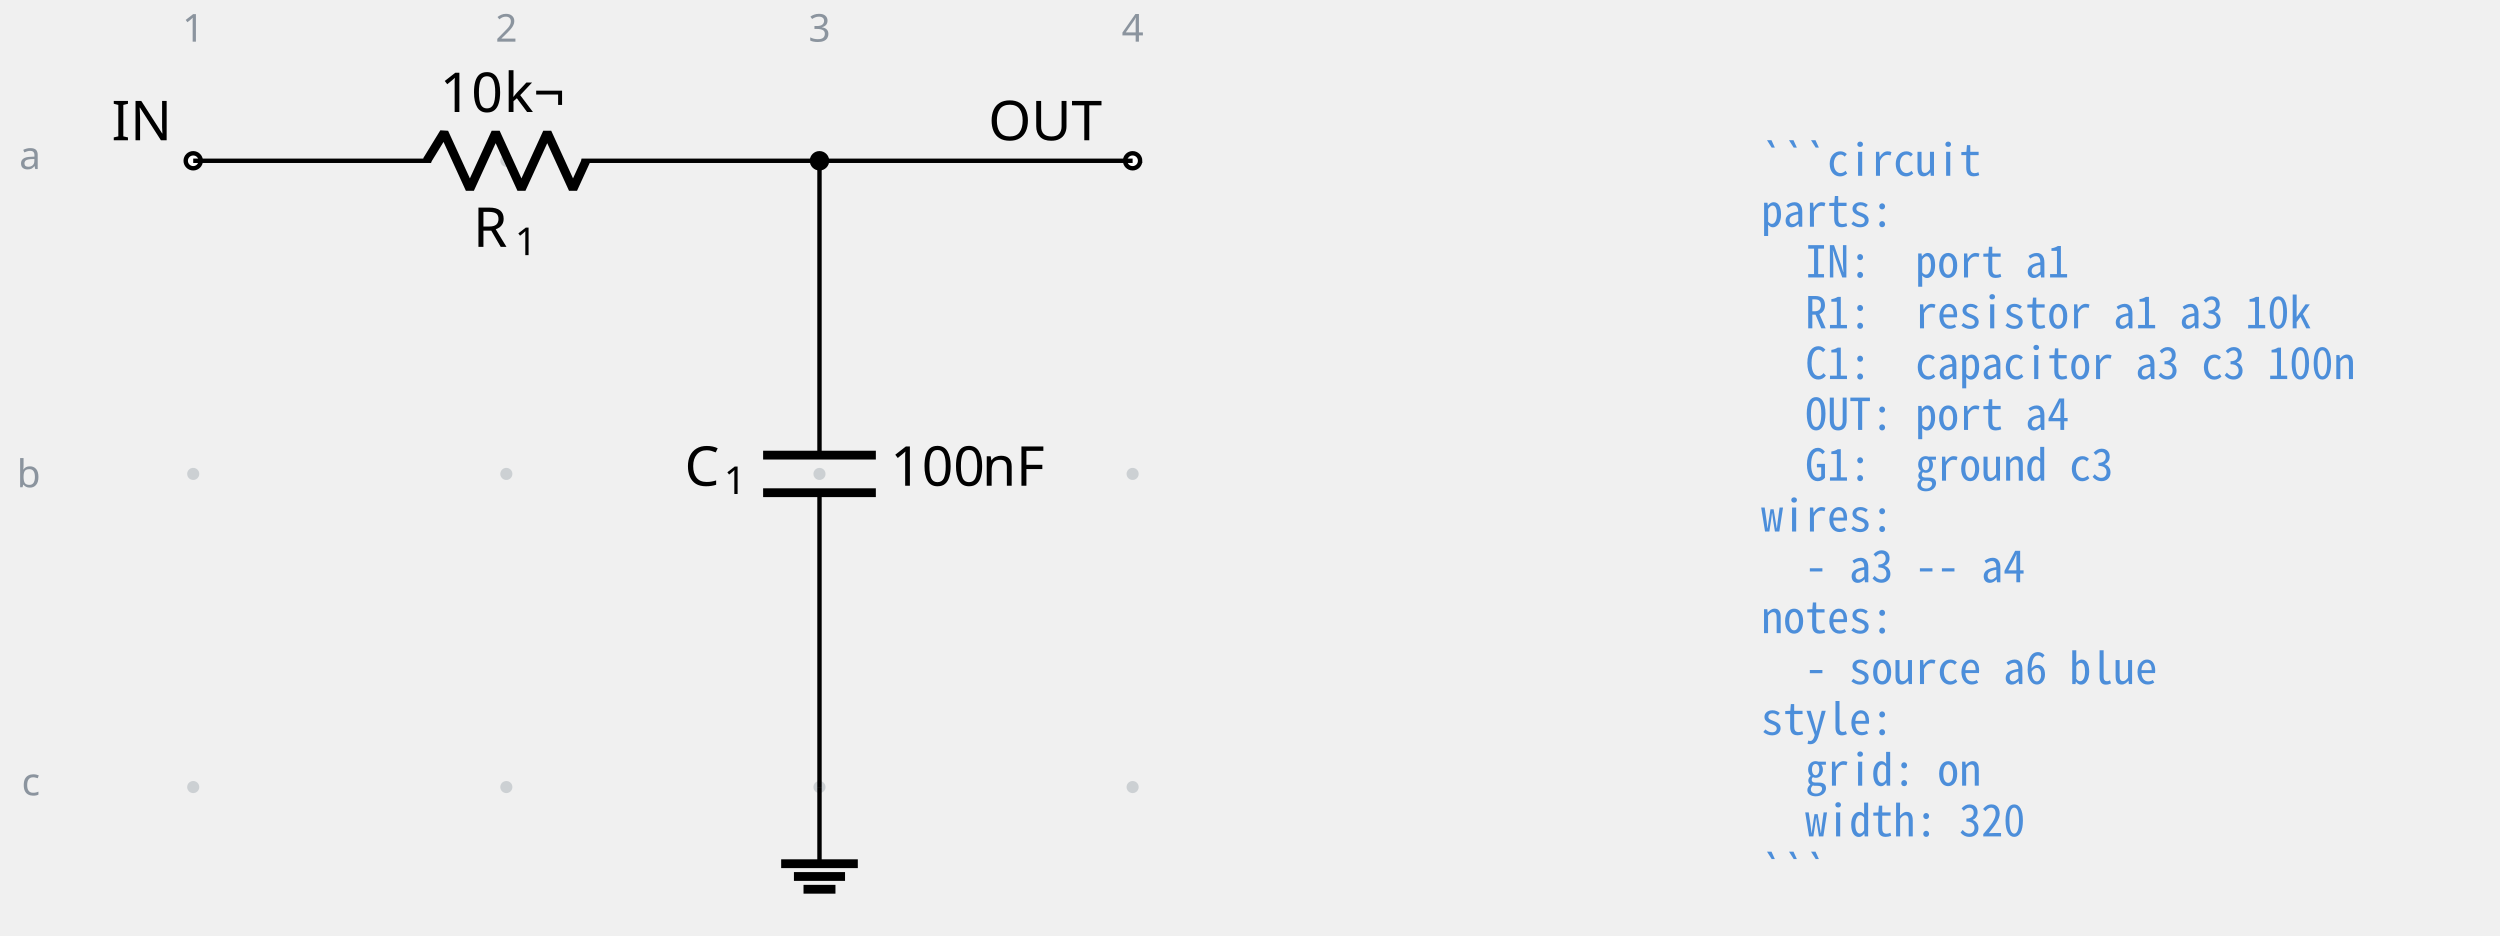
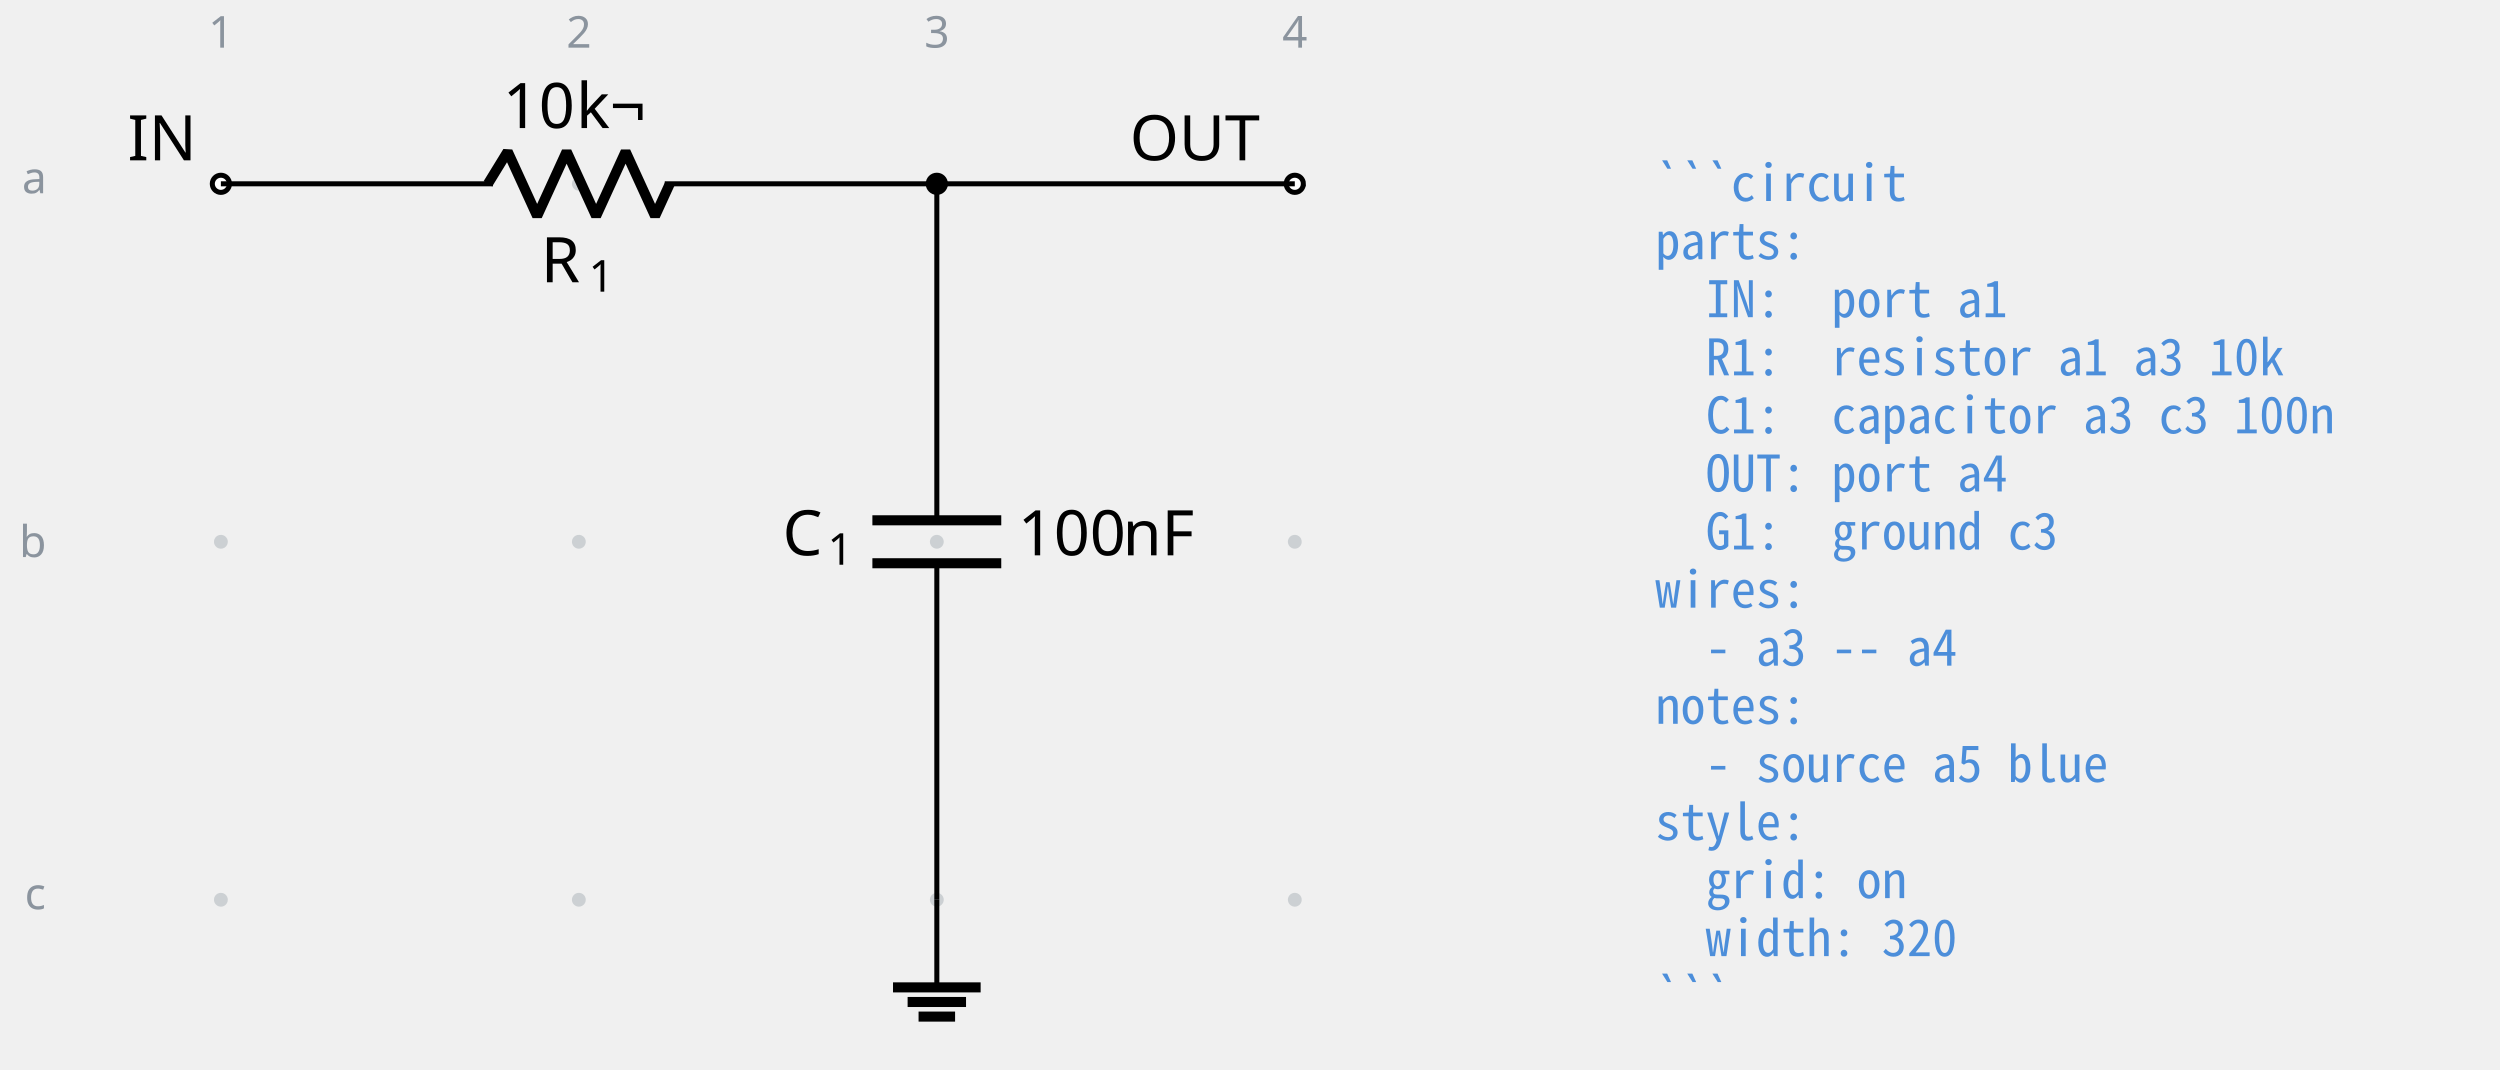
- <svg xmlns="http://www.w3.org/2000/svg" data-circuit-fence="0.1.0" fill="currentColor" width="320" height="119.751" viewBox="-72 -72 454.321 170.017">
+ <svg xmlns="http://www.w3.org/2000/svg" data-circuit-fence="0.1.0" fill="currentColor" width="320" height="136.898" viewBox="-72 -72 397.416 170.017">
  <g stroke="currentColor" stroke-miterlimit="10" stroke-width=".8">
    <path fill="#8b949e" fill-opacity=".35" stroke="none" stroke-opacity=".35" d="M-35.787-42.781a1.1 1.1 0 1 0-2.2 0 1.1 1.1 0 0 0 2.2 0M-35.787 14.124a1.1 1.1 0 1 0-2.2 0 1.1 1.1 0 0 0 2.2 0M-35.787 71.03a1.1 1.1 0 1 0-2.2 0 1.1 1.1 0 0 0 2.2 0M21.118-42.781a1.1 1.1 0 1 0-2.2 0 1.1 1.1 0 0 0 2.2 0M21.118 14.124a1.1 1.1 0 1 0-2.2 0 1.1 1.1 0 0 0 2.2 0M21.118 71.03a1.1 1.1 0 1 0-2.2 0 1.1 1.1 0 0 0 2.2 0M78.024-42.781a1.1 1.1 0 1 0-2.2 0 1.1 1.1 0 0 0 2.2 0M78.024 14.124a1.1 1.1 0 1 0-2.2 0 1.1 1.1 0 0 0 2.2 0M78.024 71.03a1.1 1.1 0 1 0-2.2 0 1.1 1.1 0 0 0 2.2 0M134.93-42.781a1.1 1.1 0 1 0-2.2 0 1.1 1.1 0 0 0 2.2 0M134.93 14.124a1.1 1.1 0 1 0-2.2 0 1.1 1.1 0 0 0 2.2 0M134.93 71.03a1.1 1.1 0 1 0-2.2 0 1.1 1.1 0 0 0 2.2 0m-1.1 0" />
    <g fill="#8b949e" stroke="#8b949e">
      <text x="-36.887" y="-42.781" fill="#8b949e" stroke="none" font-family="cmr7" font-size="7" transform="translate(-1.993 -21.645)">1</text>
    </g>
    <g fill="#8b949e" stroke="#8b949e">
      <text x="-36.887" y="-42.781" fill="#8b949e" stroke="none" font-family="cmr7" font-size="7" transform="translate(54.912 -21.645)">2</text>
    </g>
    <g fill="#8b949e" stroke="#8b949e">
      <text x="-36.887" y="-42.781" fill="#8b949e" stroke="none" font-family="cmr7" font-size="7" transform="translate(111.818 -21.645)">3</text>
    </g>
    <g fill="#8b949e" stroke="#8b949e">
      <text x="-36.887" y="-42.781" fill="#8b949e" stroke="none" font-family="cmr7" font-size="7" transform="translate(168.723 -21.645)">4</text>
    </g>
    <g fill="#8b949e" stroke="#8b949e">
      <text x="-36.887" y="-42.781" fill="#8b949e" stroke="none" font-family="cmr7" font-size="7" transform="translate(-31.62 1.507)">a</text>
    </g>
    <g fill="#8b949e" stroke="#8b949e">
      <text x="-36.887" y="-42.781" fill="#8b949e" stroke="none" font-family="cmr7" font-size="7" transform="translate(-32.05 59.336)">b</text>
    </g>
    <g fill="#8b949e" stroke="#8b949e">
      <text x="-36.887" y="-42.781" fill="#8b949e" stroke="none" font-family="cmr7" font-size="7" transform="translate(-31.189 115.318)">c</text>
    </g>
    <g fill="#ffffff">
      <path d="M-35.522-42.781a1.365 1.365 0 1 0-2.73 0 1.365 1.365 0 0 0 2.73 0Zm-1.365 0" />
    </g>
    <text x="-36.887" y="-42.781" stroke="none" font-family="cmr10" font-size="10" transform="translate(-14.844 -3.733)">IN</text>
    <path fill="none" d="M-36.887-42.781h.4m-.4 0H6.36m27.315 0h43.248m-.4 0h.4" />
    <g stroke-linejoin="bevel" stroke-width="1.6">
      <path fill="none" d="m5.561-42.781 3.143-5.122L13.39-37.66l4.685-10.243 4.686 10.243 4.686-10.243 4.686 10.243 2.343-5.121" />
    </g>
    <g stroke="none">
      <text x="-36.887" y="-42.781" font-family="cmmi10" font-size="10" transform="translate(50.866 15.648)">R</text>
      <text x="-29.294" y="-41.281" font-family="cmr7" font-size="7" transform="translate(50.866 15.648)">1</text>
    </g>
    <g stroke="none" font-family="cmr10" font-size="10">
      <text x="-36.887" y="-42.781" transform="translate(44.822 -8.863)">10</text>
      <text x="-25.221" y="-42.781" transform="translate(44.822 -8.863)">k¬</text>
    </g>
    <path fill="none" d="M76.924-42.781v.4m0-.4v53.49m0 6.83v53.49m0-.399v.4" />
    <g stroke-width="1.6">
      <path fill="none" d="M87.167 10.71H66.68m20.486 6.828H66.68" />
    </g>
    <g stroke="none">
      <text x="-36.887" y="-42.781" font-family="cmmi10" font-size="10" transform="translate(89.296 59.058)">C</text>
      <text x="-29.74" y="-41.281" font-family="cmr7" font-size="7" transform="translate(89.296 59.058)">1</text>
    </g>
    <g stroke="none" font-family="cmr10" font-size="10">
      <text x="-36.887" y="-42.781" transform="translate(126.693 59.058)">100</text>
      <text x="-20.22" y="-42.781" transform="translate(126.693 59.058)">nF</text>
    </g>
    <g fill="#ffffff">
      <path d="M135.195-42.781a1.365 1.365 0 1 0-2.731 0 1.365 1.365 0 0 0 2.73 0Zm-1.366 0" />
    </g>
    <text x="-36.887" y="-42.781" stroke="none" font-family="cmr10" font-size="10" transform="translate(144.483 -3.733)">OUT</text>
    <path fill="none" d="M76.924 71.03v13.93" />
    <path fill="none" stroke-width="1.6" d="M69.959 84.96h13.93M72.28 87.282h9.287m-7.545 2.322h5.804" />
    <path fill="none" d="M76.924-42.781h56.905" />
    <path d="M78.29-42.781a1.365 1.365 0 1 0-2.732 0 1.365 1.365 0 0 0 2.731 0Zm-1.366 0" />
    <g>
-       <text x="-36.887" y="-42.781" fill="#4c8eda" stroke="none" font-family="'Noto Sans Mono CJK JP',ui-monospace,'SFMono-Regular',Consolas,'Liberation Mono',monospace" font-size="8" transform="translate(284.927 2.733)" xml:space="preserve">```circuit</text>
+       <text x="-36.887" y="-42.781" fill="#4c8eda" stroke="none" font-family="'Noto Sans Mono CJK JP',ui-monospace,'SFMono-Regular',Consolas,'Liberation Mono',monospace" font-size="8" transform="translate(228.022 2.733)" xml:space="preserve">```circuit</text>
    </g>
    <g>
-       <text x="-36.887" y="-42.781" fill="#4c8eda" stroke="none" font-family="'Noto Sans Mono CJK JP',ui-monospace,'SFMono-Regular',Consolas,'Liberation Mono',monospace" font-size="8" transform="translate(284.927 11.98)" xml:space="preserve">parts:</text>
+       <text x="-36.887" y="-42.781" fill="#4c8eda" stroke="none" font-family="'Noto Sans Mono CJK JP',ui-monospace,'SFMono-Regular',Consolas,'Liberation Mono',monospace" font-size="8" transform="translate(228.022 11.98)" xml:space="preserve">parts:</text>
    </g>
    <g>
-       <text x="-36.887" y="-42.781" fill="#4c8eda" stroke="none" font-family="'Noto Sans Mono CJK JP',ui-monospace,'SFMono-Regular',Consolas,'Liberation Mono',monospace" font-size="8" transform="translate(284.927 21.2)" xml:space="preserve">  IN:  port a1</text>
+       <text x="-36.887" y="-42.781" fill="#4c8eda" stroke="none" font-family="'Noto Sans Mono CJK JP',ui-monospace,'SFMono-Regular',Consolas,'Liberation Mono',monospace" font-size="8" transform="translate(228.022 21.2)" xml:space="preserve">  IN:  port a1</text>
    </g>
    <g>
-       <text x="-36.887" y="-42.781" fill="#4c8eda" stroke="none" font-family="'Noto Sans Mono CJK JP',ui-monospace,'SFMono-Regular',Consolas,'Liberation Mono',monospace" font-size="8" transform="translate(284.927 30.446)" xml:space="preserve">  R1:  resistor a1 a3 10k</text>
+       <text x="-36.887" y="-42.781" fill="#4c8eda" stroke="none" font-family="'Noto Sans Mono CJK JP',ui-monospace,'SFMono-Regular',Consolas,'Liberation Mono',monospace" font-size="8" transform="translate(228.022 30.446)" xml:space="preserve">  R1:  resistor a1 a3 10k</text>
    </g>
    <g>
-       <text x="-36.887" y="-42.781" fill="#4c8eda" stroke="none" font-family="'Noto Sans Mono CJK JP',ui-monospace,'SFMono-Regular',Consolas,'Liberation Mono',monospace" font-size="8" transform="translate(284.927 39.665)" xml:space="preserve">  C1:  capacitor a3 c3 100n</text>
+       <text x="-36.887" y="-42.781" fill="#4c8eda" stroke="none" font-family="'Noto Sans Mono CJK JP',ui-monospace,'SFMono-Regular',Consolas,'Liberation Mono',monospace" font-size="8" transform="translate(228.022 39.665)" xml:space="preserve">  C1:  capacitor a3 c3 100n</text>
    </g>
    <g>
-       <text x="-36.887" y="-42.781" fill="#4c8eda" stroke="none" font-family="'Noto Sans Mono CJK JP',ui-monospace,'SFMono-Regular',Consolas,'Liberation Mono',monospace" font-size="8" transform="translate(284.927 48.912)" xml:space="preserve">  OUT: port a4</text>
+       <text x="-36.887" y="-42.781" fill="#4c8eda" stroke="none" font-family="'Noto Sans Mono CJK JP',ui-monospace,'SFMono-Regular',Consolas,'Liberation Mono',monospace" font-size="8" transform="translate(228.022 48.912)" xml:space="preserve">  OUT: port a4</text>
    </g>
    <g>
-       <text x="-36.887" y="-42.781" fill="#4c8eda" stroke="none" font-family="'Noto Sans Mono CJK JP',ui-monospace,'SFMono-Regular',Consolas,'Liberation Mono',monospace" font-size="8" transform="translate(284.927 58.131)" xml:space="preserve">  G1:  ground c3</text>
+       <text x="-36.887" y="-42.781" fill="#4c8eda" stroke="none" font-family="'Noto Sans Mono CJK JP',ui-monospace,'SFMono-Regular',Consolas,'Liberation Mono',monospace" font-size="8" transform="translate(228.022 58.131)" xml:space="preserve">  G1:  ground c3</text>
    </g>
    <g>
-       <text x="-36.887" y="-42.781" fill="#4c8eda" stroke="none" font-family="'Noto Sans Mono CJK JP',ui-monospace,'SFMono-Regular',Consolas,'Liberation Mono',monospace" font-size="8" transform="translate(284.927 67.378)" xml:space="preserve">wires:</text>
+       <text x="-36.887" y="-42.781" fill="#4c8eda" stroke="none" font-family="'Noto Sans Mono CJK JP',ui-monospace,'SFMono-Regular',Consolas,'Liberation Mono',monospace" font-size="8" transform="translate(228.022 67.378)" xml:space="preserve">wires:</text>
    </g>
    <g>
-       <text x="-36.887" y="-42.781" fill="#4c8eda" stroke="none" font-family="'Noto Sans Mono CJK JP',ui-monospace,'SFMono-Regular',Consolas,'Liberation Mono',monospace" font-size="8" transform="translate(284.927 76.596)" xml:space="preserve">  - a3 -- a4</text>
+       <text x="-36.887" y="-42.781" fill="#4c8eda" stroke="none" font-family="'Noto Sans Mono CJK JP',ui-monospace,'SFMono-Regular',Consolas,'Liberation Mono',monospace" font-size="8" transform="translate(228.022 76.596)" xml:space="preserve">  - a3 -- a4</text>
    </g>
    <g>
-       <text x="-36.887" y="-42.781" fill="#4c8eda" stroke="none" font-family="'Noto Sans Mono CJK JP',ui-monospace,'SFMono-Regular',Consolas,'Liberation Mono',monospace" font-size="8" transform="translate(284.927 85.844)" xml:space="preserve">notes:</text>
+       <text x="-36.887" y="-42.781" fill="#4c8eda" stroke="none" font-family="'Noto Sans Mono CJK JP',ui-monospace,'SFMono-Regular',Consolas,'Liberation Mono',monospace" font-size="8" transform="translate(228.022 85.844)" xml:space="preserve">notes:</text>
    </g>
    <g>
-       <text x="-36.887" y="-42.781" fill="#4c8eda" stroke="none" font-family="'Noto Sans Mono CJK JP',ui-monospace,'SFMono-Regular',Consolas,'Liberation Mono',monospace" font-size="8" transform="translate(284.927 95.091)" xml:space="preserve">  - source a6 blue</text>
+       <text x="-36.887" y="-42.781" fill="#4c8eda" stroke="none" font-family="'Noto Sans Mono CJK JP',ui-monospace,'SFMono-Regular',Consolas,'Liberation Mono',monospace" font-size="8" transform="translate(228.022 95.091)" xml:space="preserve">  - source a5 blue</text>
    </g>
    <g>
-       <text x="-36.887" y="-42.781" fill="#4c8eda" stroke="none" font-family="'Noto Sans Mono CJK JP',ui-monospace,'SFMono-Regular',Consolas,'Liberation Mono',monospace" font-size="8" transform="translate(284.927 104.31)" xml:space="preserve">style:</text>
+       <text x="-36.887" y="-42.781" fill="#4c8eda" stroke="none" font-family="'Noto Sans Mono CJK JP',ui-monospace,'SFMono-Regular',Consolas,'Liberation Mono',monospace" font-size="8" transform="translate(228.022 104.31)" xml:space="preserve">style:</text>
    </g>
    <g>
-       <text x="-36.887" y="-42.781" fill="#4c8eda" stroke="none" font-family="'Noto Sans Mono CJK JP',ui-monospace,'SFMono-Regular',Consolas,'Liberation Mono',monospace" font-size="8" transform="translate(284.927 113.557)" xml:space="preserve">  grid: on</text>
+       <text x="-36.887" y="-42.781" fill="#4c8eda" stroke="none" font-family="'Noto Sans Mono CJK JP',ui-monospace,'SFMono-Regular',Consolas,'Liberation Mono',monospace" font-size="8" transform="translate(228.022 113.557)" xml:space="preserve">  grid: on</text>
    </g>
    <g>
-       <text x="-36.887" y="-42.781" fill="#4c8eda" stroke="none" font-family="'Noto Sans Mono CJK JP',ui-monospace,'SFMono-Regular',Consolas,'Liberation Mono',monospace" font-size="8" transform="translate(284.927 122.775)" xml:space="preserve">  width: 320</text>
+       <text x="-36.887" y="-42.781" fill="#4c8eda" stroke="none" font-family="'Noto Sans Mono CJK JP',ui-monospace,'SFMono-Regular',Consolas,'Liberation Mono',monospace" font-size="8" transform="translate(228.022 122.775)" xml:space="preserve">  width: 320</text>
    </g>
    <g>
-       <text x="-36.887" y="-42.781" fill="#4c8eda" stroke="none" font-family="'Noto Sans Mono CJK JP',ui-monospace,'SFMono-Regular',Consolas,'Liberation Mono',monospace" font-size="8" transform="translate(284.927 132.023)" xml:space="preserve">```</text>
+       <text x="-36.887" y="-42.781" fill="#4c8eda" stroke="none" font-family="'Noto Sans Mono CJK JP',ui-monospace,'SFMono-Regular',Consolas,'Liberation Mono',monospace" font-size="8" transform="translate(228.022 132.023)" xml:space="preserve">```</text>
    </g>
  </g>
</svg>
